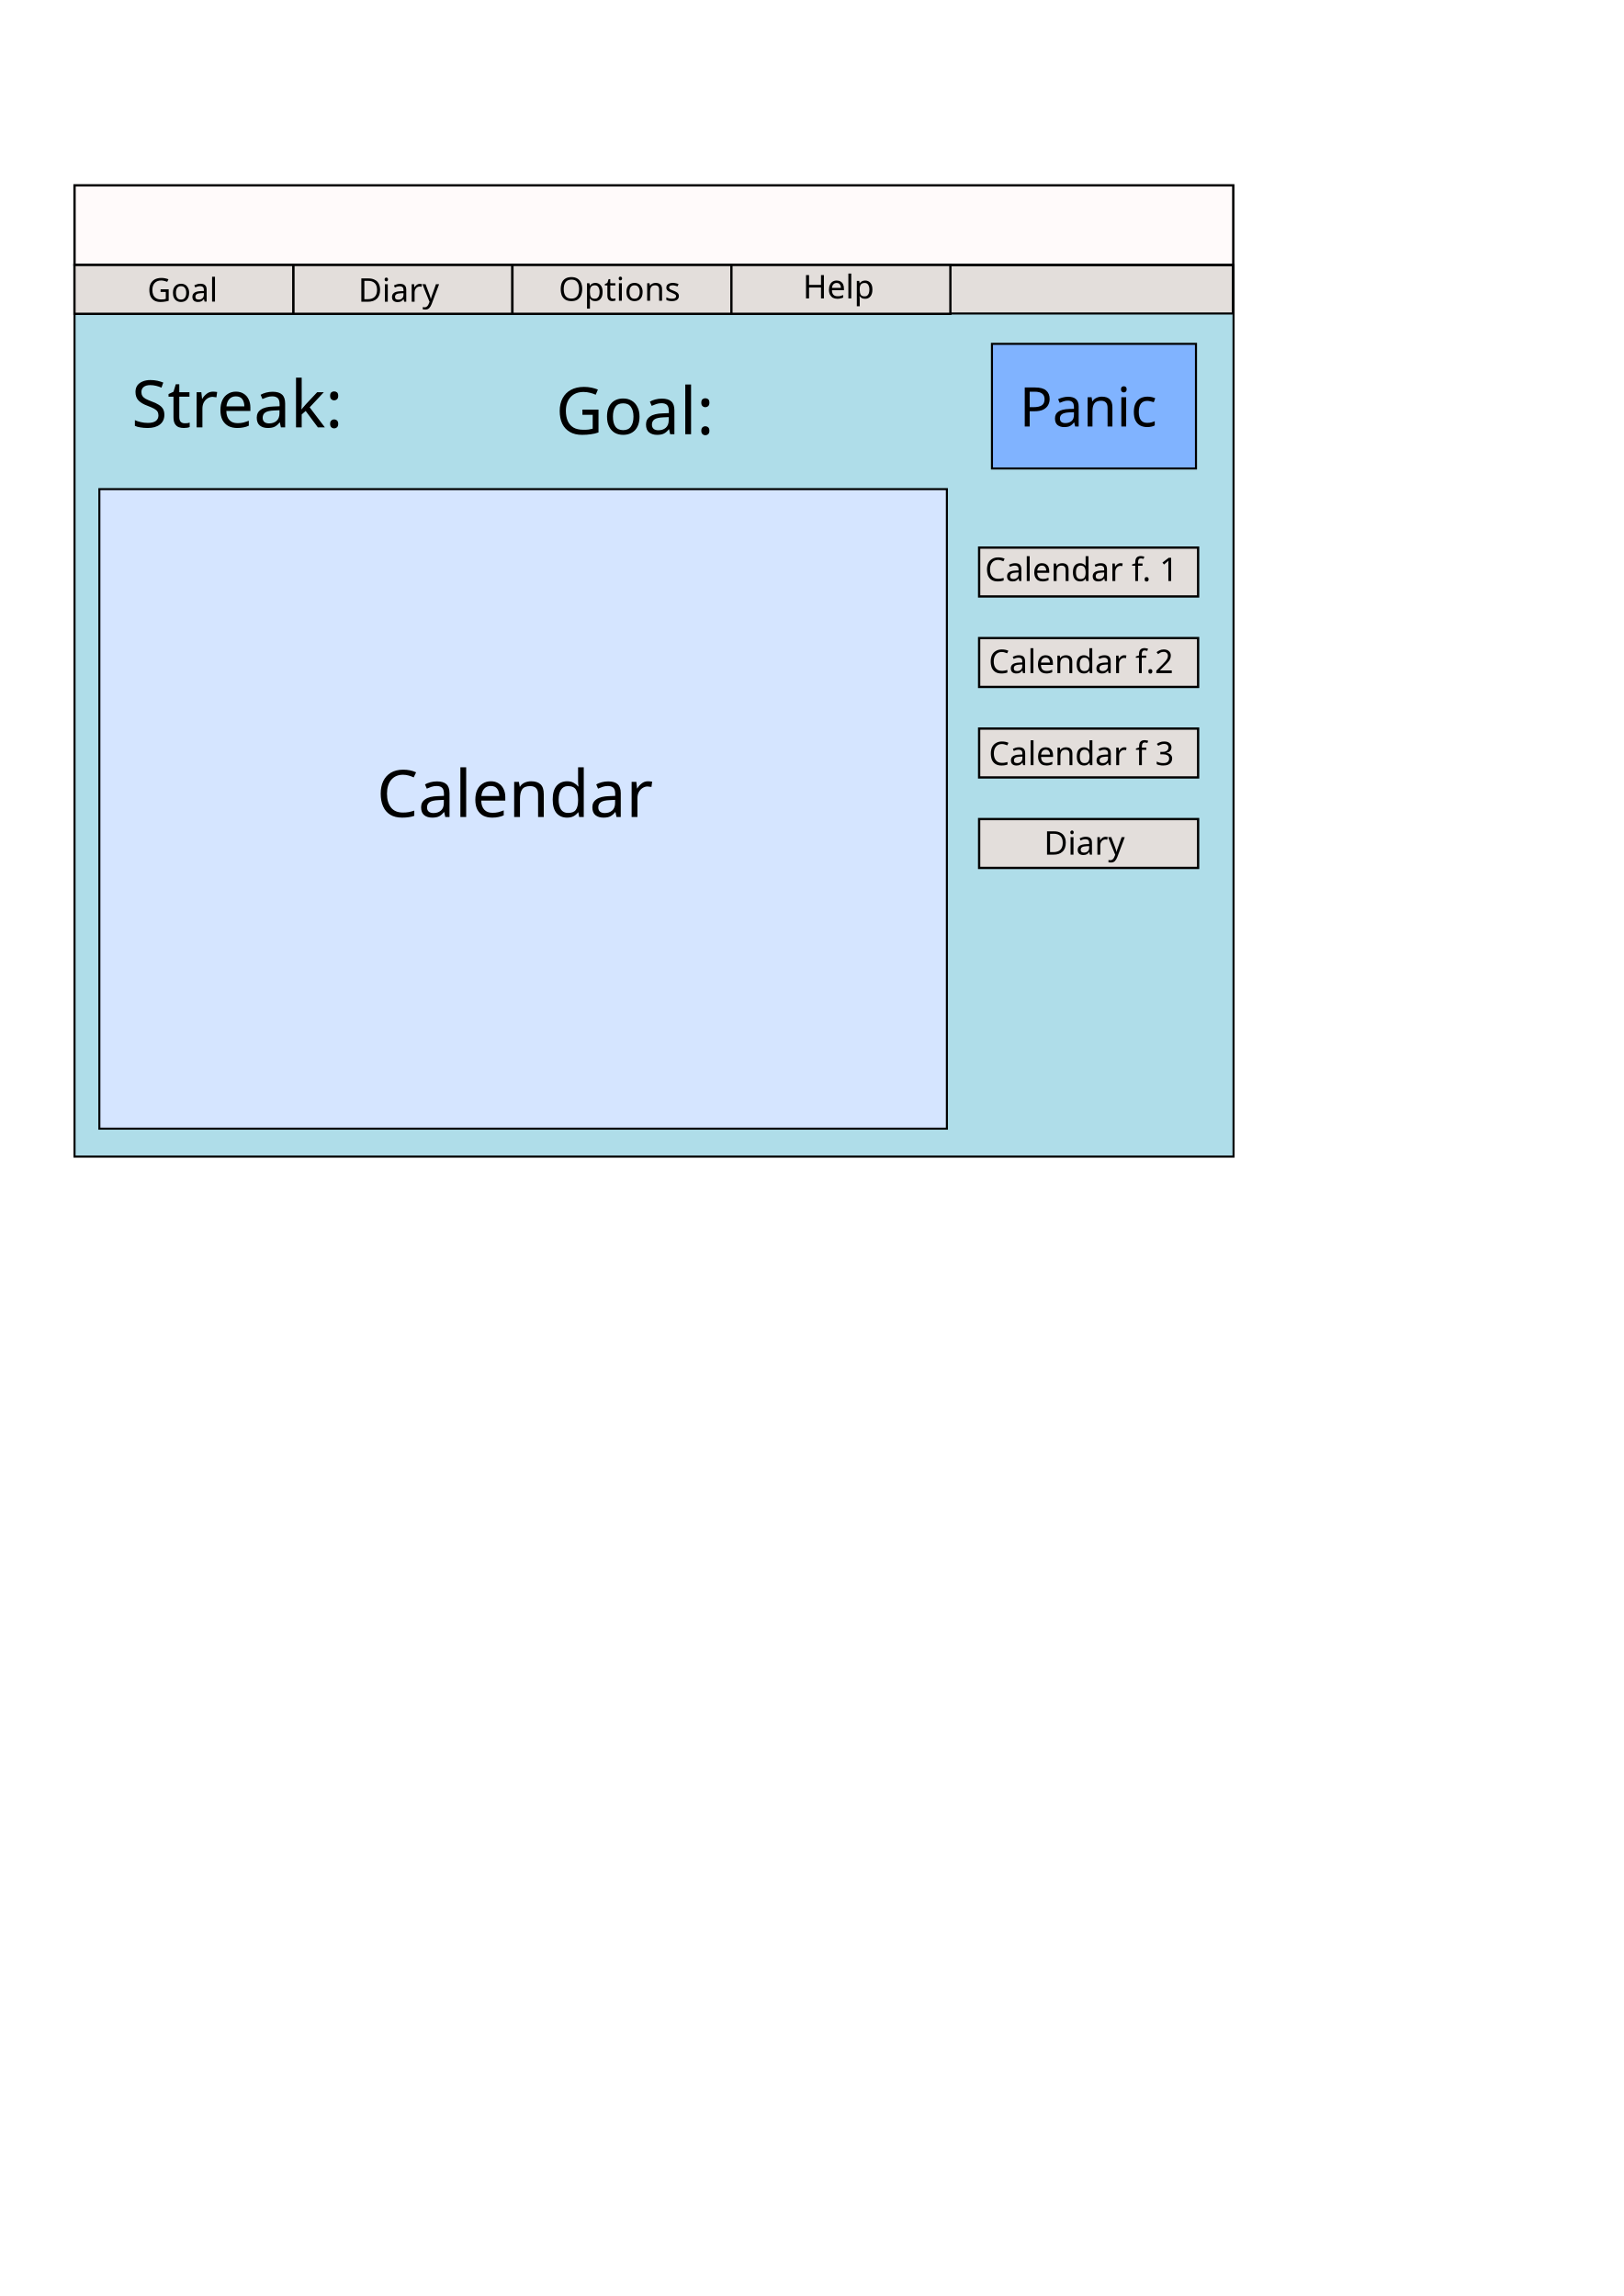
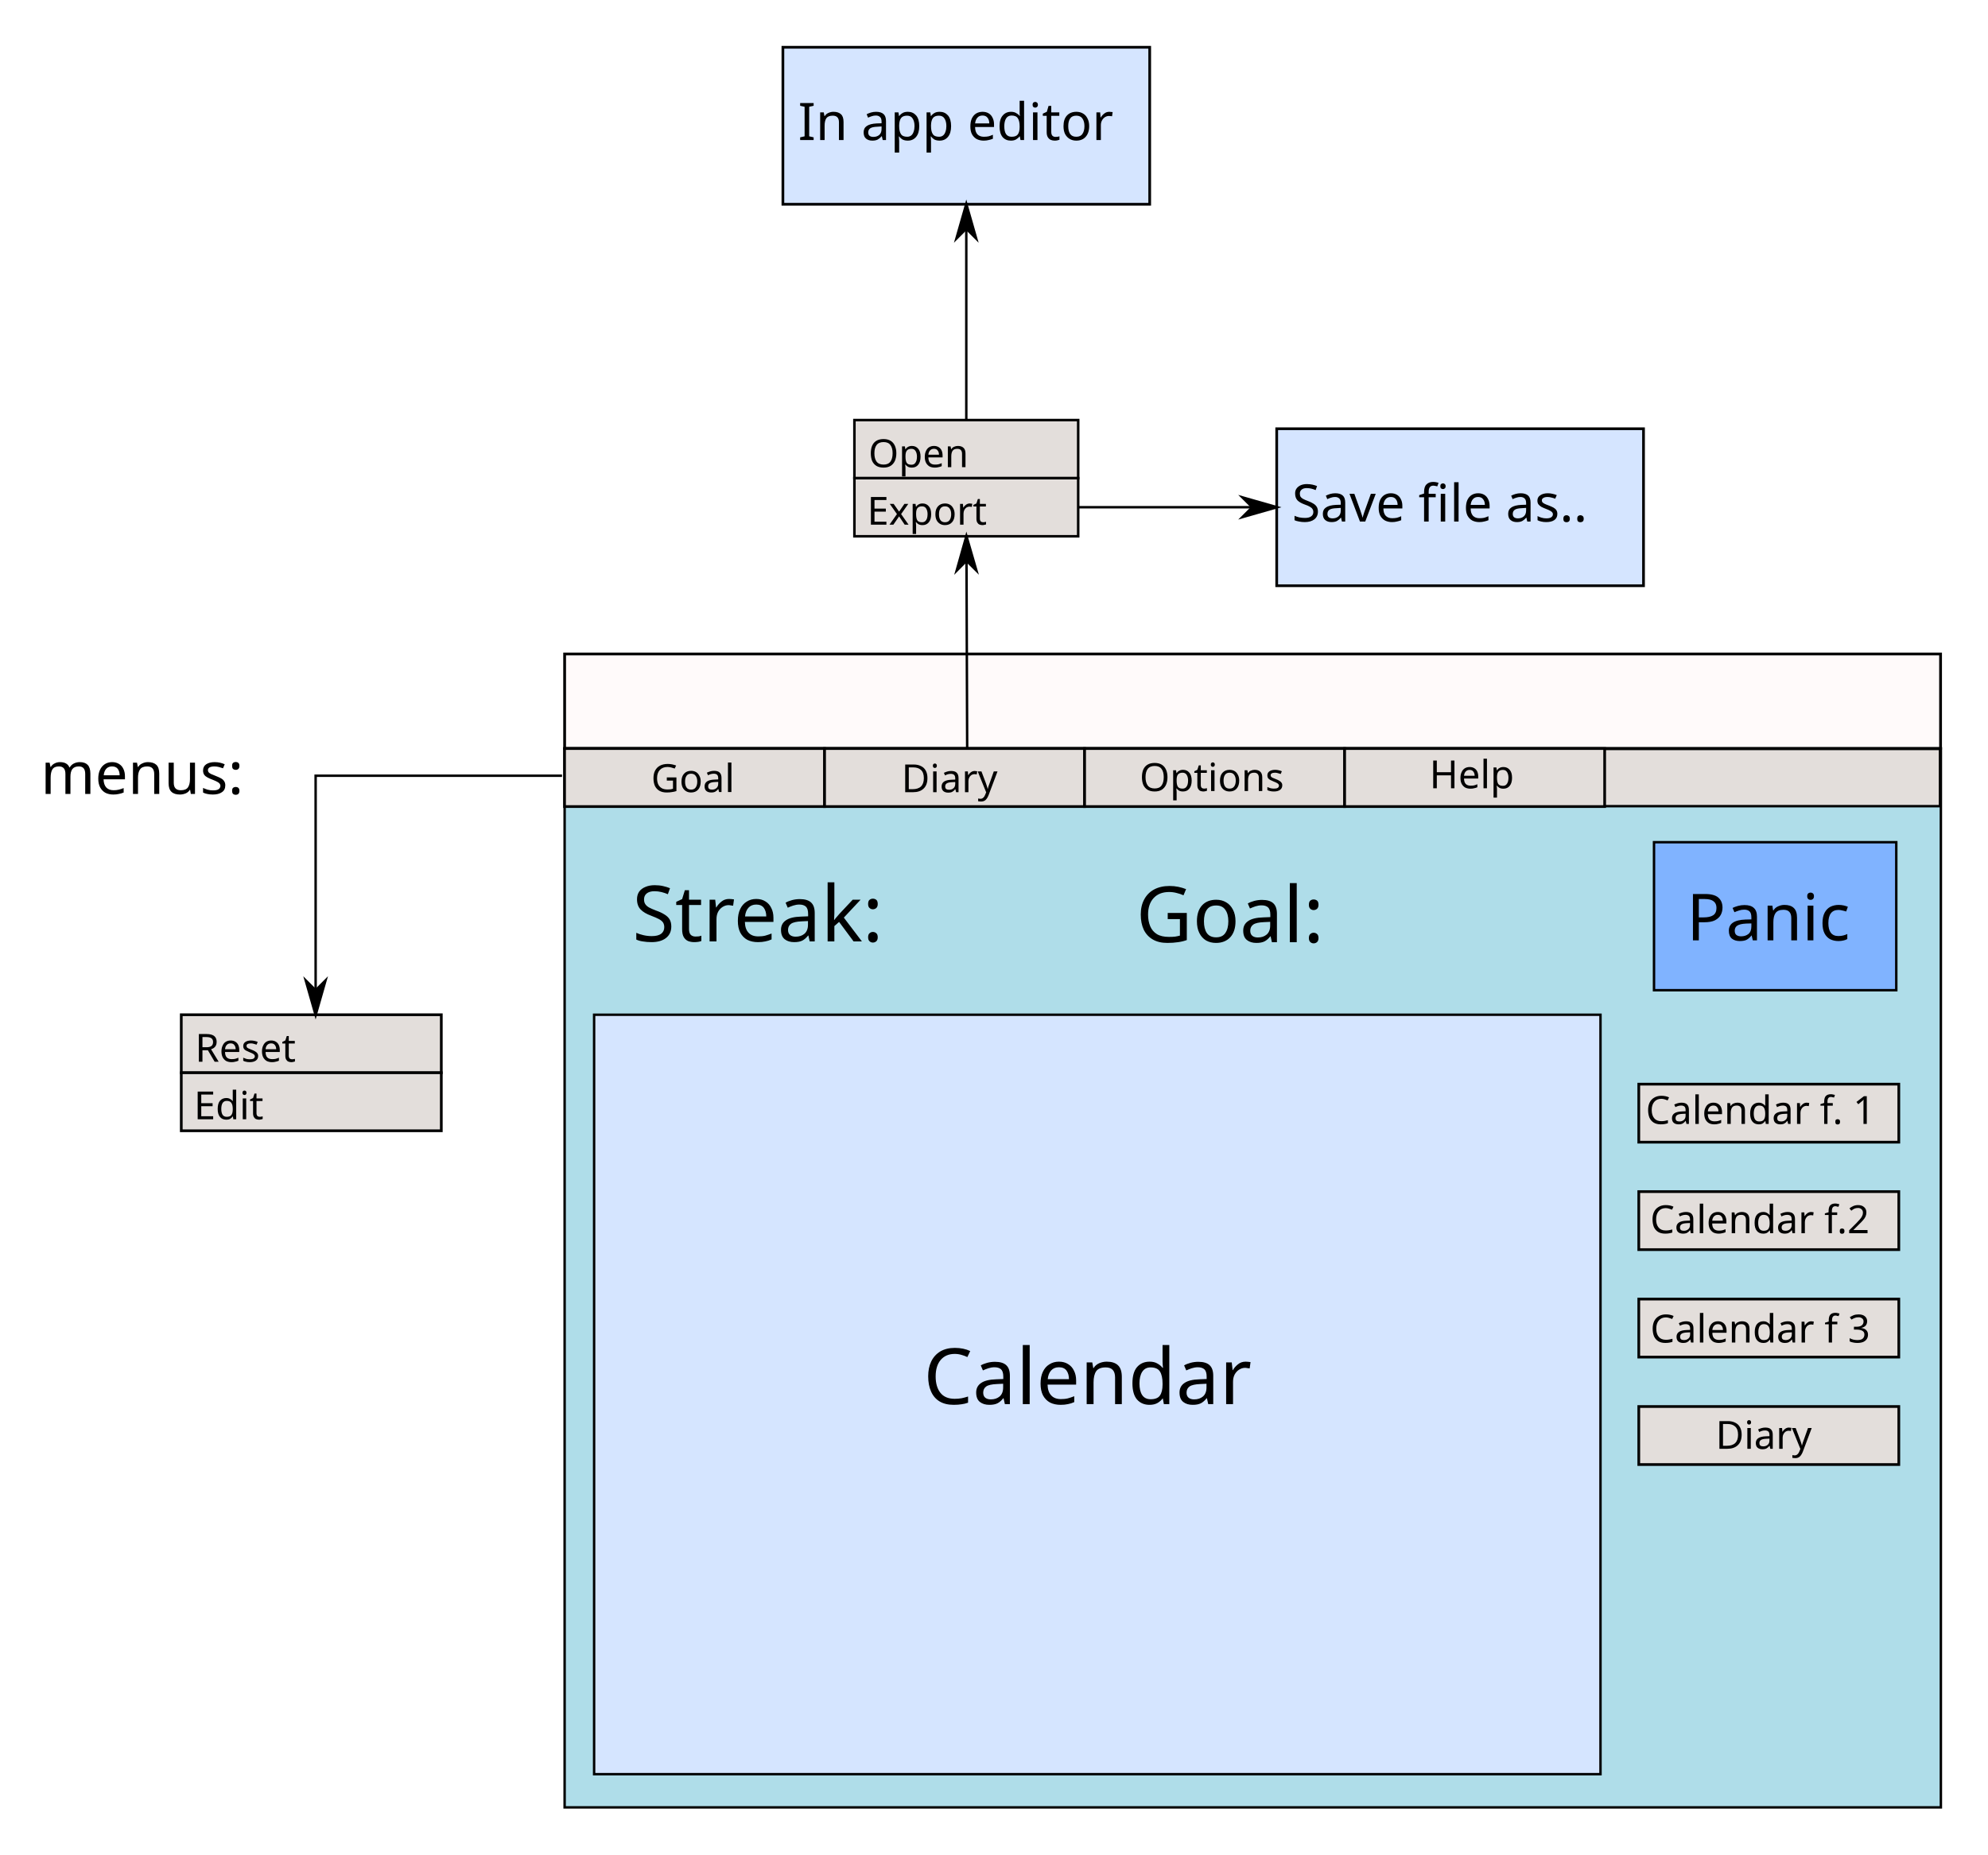
- <svg xmlns="http://www.w3.org/2000/svg" width="210mm" height="297mm" viewBox="0 0 210 297" version="1.1" id="svg8">
-   <defs id="defs2" />
-   <g id="layer1">
+ <svg xmlns="http://www.w3.org/2000/svg" width="216.531mm" height="202.011mm" viewBox="0 0 216.531 202.011" version="1.1" id="svg8">
+   <defs id="defs2">
+     <marker orient="auto" refY="0" refX="0" id="marker7199" style="overflow:visible">
+       <path id="path7197" d="M 0,0 5,-5 -12.5,0 5,5 Z" style="fill:#000000;fill-opacity:1;fill-rule:evenodd;stroke:#000000;stroke-width:1pt;stroke-opacity:1" transform="matrix(-0.8,0,0,-0.8,-10,0)" />
+     </marker>
+     <marker style="overflow:visible" id="marker7113" refX="0" refY="0" orient="auto">
+       <path transform="matrix(0.8,0,0,0.8,10,0)" style="fill:#000000;fill-opacity:1;fill-rule:evenodd;stroke:#000000;stroke-width:1pt;stroke-opacity:1" d="M 0,0 5,-5 -12.5,0 5,5 Z" id="path7111" />
+     </marker>
+     <marker style="overflow:visible" id="marker7037" refX="0" refY="0" orient="auto">
+       <path transform="matrix(-0.8,0,0,-0.8,-10,0)" style="fill:#000000;fill-opacity:1;fill-rule:evenodd;stroke:#000000;stroke-width:1pt;stroke-opacity:1" d="M 0,0 5,-5 -12.5,0 5,5 Z" id="path7035" />
+     </marker>
+     <marker orient="auto" refY="0" refX="0" id="marker6873" style="overflow:visible">
+       <path id="path6871" d="M 0,0 5,-5 -12.5,0 5,5 Z" style="fill:#000000;fill-opacity:1;fill-rule:evenodd;stroke:#000000;stroke-width:1pt;stroke-opacity:1" transform="matrix(0.8,0,0,0.8,10,0)" />
+     </marker>
+     <marker style="overflow:visible" id="marker6821" refX="0" refY="0" orient="auto">
+       <path transform="matrix(0.8,0,0,0.8,10,0)" style="fill:#000000;fill-opacity:1;fill-rule:evenodd;stroke:#000000;stroke-width:1pt;stroke-opacity:1" d="M 0,0 5,-5 -12.5,0 5,5 Z" id="path6819" />
+     </marker>
+     <marker orient="auto" refY="0" refX="0" id="marker6741" style="overflow:visible">
+       <path id="path6739" d="M 0,0 5,-5 -12.5,0 5,5 Z" style="fill:#000000;fill-opacity:1;fill-rule:evenodd;stroke:#000000;stroke-width:1pt;stroke-opacity:1" transform="matrix(0.8,0,0,0.8,10,0)" />
+     </marker>
+     <marker style="overflow:visible" id="marker6638" refX="0" refY="0" orient="auto">
+       <path transform="matrix(0.8,0,0,0.8,10,0)" style="fill:#000000;fill-opacity:1;fill-rule:evenodd;stroke:#000000;stroke-width:1pt;stroke-opacity:1" d="M 0,0 5,-5 -12.5,0 5,5 Z" id="path6636" />
+     </marker>
+     <marker orient="auto" refY="0" refX="0" id="Arrow1Lstart" style="overflow:visible">
+       <path id="path6046" d="M 0,0 5,-5 -12.5,0 5,5 Z" style="fill:#000000;fill-opacity:1;fill-rule:evenodd;stroke:#000000;stroke-width:1pt;stroke-opacity:1" transform="matrix(0.8,0,0,0.8,10,0)" />
+     </marker>
+   </defs>
+   <g id="layer1" transform="translate(51.8593,47.2641)">
    <rect style="fill:#afdde9;fill-opacity:1;fill-rule:nonzero;stroke:#000000;stroke-width:0.265;stroke-miterlimit:4;stroke-dasharray:none;stroke-dashoffset:0;stroke-opacity:1" id="rect8450-3" width="149.9" height="115.358" x="9.639" y="34.257" />
    <rect style="fill:#e3dedb;fill-opacity:1;fill-rule:nonzero;stroke:#000000;stroke-width:0.265;stroke-miterlimit:4;stroke-dasharray:none;stroke-dashoffset:0;stroke-opacity:1" id="rect8484-9" width="149.773" height="6.236" x="9.672" y="34.317" />
    <rect style="fill:#fffafa;fill-opacity:1;fill-rule:nonzero;stroke:#000000;stroke-width:0.302;stroke-miterlimit:4;stroke-dasharray:none;stroke-dashoffset:0;stroke-opacity:1" id="rect8450" width="149.866" height="10.282" x="9.639" y="23.975" />
    <rect style="fill:#e3dedb;fill-opacity:1;fill-rule:nonzero;stroke:#000000;stroke-width:0.295;stroke-miterlimit:4;stroke-dasharray:none;stroke-dashoffset:0;stroke-opacity:1" id="rect8484" width="28.322" height="6.32" x="9.63" y="34.275" />
    <rect style="fill:#e3dedb;fill-opacity:1;fill-rule:nonzero;stroke:#000000;stroke-width:0.295;stroke-miterlimit:4;stroke-dasharray:none;stroke-dashoffset:0;stroke-opacity:1" id="rect8484-0" width="28.322" height="6.32" x="37.952" y="34.275" />
    <rect style="fill:#e3dedb;fill-opacity:1;fill-rule:nonzero;stroke:#000000;stroke-width:0.295;stroke-miterlimit:4;stroke-dasharray:none;stroke-dashoffset:0;stroke-opacity:1" id="rect8484-0-9" width="28.322" height="6.32" x="66.274" y="34.275" />
    <rect style="fill:#e3dedb;fill-opacity:1;fill-rule:nonzero;stroke:#000000;stroke-width:0.295;stroke-miterlimit:4;stroke-dasharray:none;stroke-dashoffset:0;stroke-opacity:1" id="rect8484-0-9-2" width="28.322" height="6.32" x="94.596" y="34.275" />
    <text xml:space="preserve" style="font-style:normal;font-weight:normal;font-size:4.233px;line-height:1.25;font-family:sans-serif;letter-spacing:0px;word-spacing:0px;fill:#000000;fill-opacity:1;stroke:none;stroke-width:0.265" x="19.049" y="39.013" id="text8535">
      <tspan id="tspan8533" x="19.049" y="39.013" style="stroke-width:0.265">Goal</tspan>
      <tspan x="19.049" y="44.305" style="stroke-width:0.265" id="tspan8537" />
    </text>
    <text xml:space="preserve" style="font-style:normal;font-weight:normal;font-size:4.233px;line-height:1.25;font-family:sans-serif;letter-spacing:0px;word-spacing:0px;fill:#000000;fill-opacity:1;stroke:none;stroke-width:0.265" x="46.33" y="39.032" id="text8535-8">
      <tspan x="46.33" y="39.032" style="stroke-width:0.265" id="tspan8537-3">Diary</tspan>
    </text>
    <text xml:space="preserve" style="font-style:normal;font-weight:normal;font-size:4.233px;line-height:1.25;font-family:sans-serif;letter-spacing:0px;word-spacing:0px;fill:#000000;fill-opacity:1;stroke:none;stroke-width:0.265" x="72.252" y="38.903" id="text8535-8-0">
      <tspan x="72.252" y="38.903" style="stroke-width:0.265" id="tspan8537-3-9">Options</tspan>
    </text>
    <text xml:space="preserve" style="font-style:normal;font-weight:normal;font-size:4.233px;line-height:1.25;font-family:sans-serif;letter-spacing:0px;word-spacing:0px;fill:#000000;fill-opacity:1;stroke:none;stroke-width:0.265" x="103.841" y="38.603" id="text8535-8-0-9">
      <tspan x="103.841" y="38.603" style="stroke-width:0.265" id="tspan8537-3-9-9">Help</tspan>
    </text>
    <text xml:space="preserve" style="font-style:normal;font-weight:normal;font-size:8.467px;line-height:1.25;font-family:sans-serif;letter-spacing:0px;word-spacing:0px;fill:#000000;fill-opacity:1;stroke:none;stroke-width:0.265" x="17.009" y="55.284" id="text8629">
      <tspan id="tspan8627" x="17.009" y="55.284" style="stroke-width:0.265">Streak:</tspan>
    </text>
-     <text xml:space="preserve" style="font-style:normal;font-weight:normal;font-size:8.467px;line-height:1.25;font-family:sans-serif;letter-spacing:0px;word-spacing:0px;fill:#000000;fill-opacity:1;stroke:none;stroke-width:0.265" x="71.875" y="56.173" id="text8629-8">
-       <tspan id="tspan8627-5" x="71.875" y="56.173" style="stroke-width:0.265">Goal:</tspan>
+     <text xml:space="preserve" style="font-style:normal;font-weight:normal;font-size:8.467px;line-height:1.25;font-family:sans-serif;letter-spacing:0px;word-spacing:0px;fill:#000000;fill-opacity:1;stroke:none;stroke-width:0.265" x="71.875" y="55.373" id="text8629-8">
+       <tspan id="tspan8627-5" x="71.875" y="55.373" style="stroke-width:0.265">Goal:</tspan>
    </text>
    <rect style="fill:#80b3ff;fill-opacity:1;fill-rule:nonzero;stroke:#000000;stroke-width:0.265;stroke-miterlimit:4;stroke-dasharray:none;stroke-dashoffset:0;stroke-opacity:1" id="rect8484-0-9-2-1" width="26.388" height="16.122" x="128.294" y="44.478" />
    <text xml:space="preserve" style="font-style:normal;font-weight:normal;font-size:4.233px;line-height:1.25;font-family:sans-serif;letter-spacing:0px;word-spacing:0px;fill:#000000;fill-opacity:1;stroke:none;stroke-width:0.265;stroke-miterlimit:4;stroke-dasharray:none" x="131.847" y="55.169" id="text8535-8-0-9-7">
      <tspan x="131.847" y="55.169" style="font-size:7.056px;stroke-width:0.265;stroke-miterlimit:4;stroke-dasharray:none" id="tspan8537-3-9-9-2">Panic </tspan>
    </text>
    <rect style="fill:#d5e5ff;fill-opacity:1;fill-rule:nonzero;stroke:#000000;stroke-width:0.264;stroke-miterlimit:4;stroke-dasharray:none;stroke-dashoffset:0;stroke-opacity:1" id="rect8670" width="109.614" height="82.726" x="12.851" y="63.272" />
    <rect style="fill:#e3dedb;fill-opacity:1;fill-rule:nonzero;stroke:#000000;stroke-width:0.295;stroke-miterlimit:4;stroke-dasharray:none;stroke-dashoffset:0;stroke-opacity:1" id="rect8484-0-9-2-3" width="28.322" height="6.32" x="126.635" y="70.834" />
    <text xml:space="preserve" style="font-style:normal;font-weight:normal;font-size:4.233px;line-height:1.25;font-family:sans-serif;letter-spacing:0px;word-spacing:0px;fill:#000000;fill-opacity:1;stroke:none;stroke-width:0.265" x="127.388" y="75.162" id="text8535-8-0-9-8">
      <tspan x="127.388" y="75.162" style="stroke-width:0.265" id="tspan8537-3-9-9-7">Calendar f. 1</tspan>
    </text>
    <rect style="fill:#e3dedb;fill-opacity:1;fill-rule:nonzero;stroke:#000000;stroke-width:0.295;stroke-miterlimit:4;stroke-dasharray:none;stroke-dashoffset:0;stroke-opacity:1" id="rect8484-0-9-2-6" width="28.322" height="6.32" x="126.635" y="82.539" />
    <text xml:space="preserve" style="font-style:normal;font-weight:normal;font-size:4.233px;line-height:1.25;font-family:sans-serif;letter-spacing:0px;word-spacing:0px;fill:#000000;fill-opacity:1;stroke:none;stroke-width:0.265" x="127.866" y="87.068" id="text8535-8-0-9-6">
      <tspan x="127.866" y="87.068" style="stroke-width:0.265" id="tspan8537-3-9-9-0">Calendar f.2 </tspan>
    </text>
    <rect style="fill:#e3dedb;fill-opacity:1;fill-rule:nonzero;stroke:#000000;stroke-width:0.295;stroke-miterlimit:4;stroke-dasharray:none;stroke-dashoffset:0;stroke-opacity:1" id="rect8484-0-9-2-0" width="28.322" height="6.32" x="126.635" y="94.245" />
    <text xml:space="preserve" style="font-style:normal;font-weight:normal;font-size:4.233px;line-height:1.25;font-family:sans-serif;letter-spacing:0px;word-spacing:0px;fill:#000000;fill-opacity:1;stroke:none;stroke-width:0.265" x="127.883" y="98.974" id="text8535-8-0-9-0">
      <tspan x="127.883" y="98.974" style="stroke-width:0.265" id="tspan8713">Calendar f 3</tspan>
    </text>
    <rect style="fill:#e3dedb;fill-opacity:1;fill-rule:nonzero;stroke:#000000;stroke-width:0.295;stroke-miterlimit:4;stroke-dasharray:none;stroke-dashoffset:0;stroke-opacity:1" id="rect8484-0-9-2-0-1" width="28.322" height="6.32" x="126.635" y="105.95" />
    <text xml:space="preserve" style="font-style:normal;font-weight:normal;font-size:4.233px;line-height:1.25;font-family:sans-serif;letter-spacing:0px;word-spacing:0px;fill:#000000;fill-opacity:1;stroke:none;stroke-width:0.265" x="135.012" y="110.554" id="text8535-8-0-9-0-9">
      <tspan x="135.012" y="110.554" style="stroke-width:0.265" id="tspan8713-8">Diary</tspan>
    </text>
    <text xml:space="preserve" style="font-style:normal;font-weight:normal;font-size:8.467px;line-height:1.25;font-family:sans-serif;letter-spacing:0px;word-spacing:0px;fill:#000000;fill-opacity:1;stroke:none;stroke-width:0.265" x="48.721" y="105.688" id="text8629-8-3">
      <tspan id="tspan8627-5-5" x="48.721" y="105.688" style="stroke-width:0.265">Calendar</tspan>
    </text>
+     <rect style="fill:#e3dedb;fill-opacity:1;fill-rule:nonzero;stroke:#000000;stroke-width:0.295;stroke-miterlimit:4;stroke-dasharray:none;stroke-dashoffset:0;stroke-opacity:1" id="rect8484-0-9-2-3-3" width="28.322" height="6.32" x="-32.115" y="63.273" />
+     <text xml:space="preserve" style="font-style:normal;font-weight:normal;font-size:4.233px;line-height:1.25;font-family:sans-serif;letter-spacing:0px;word-spacing:0px;fill:#000000;fill-opacity:1;stroke:none;stroke-width:0.265" x="-30.606" y="68.391" id="text8535-8-0-9-8-5">
+       <tspan x="-30.606" y="68.391" style="stroke-width:0.265" id="tspan8537-3-9-9-7-4">Reset</tspan>
+     </text>
+     <rect style="fill:#e3dedb;fill-opacity:1;fill-rule:nonzero;stroke:#000000;stroke-width:0.295;stroke-miterlimit:4;stroke-dasharray:none;stroke-dashoffset:0;stroke-opacity:1" id="rect8484-0-9-2-3-3-4" width="28.322" height="6.32" x="-32.115" y="69.592" />
+     <text xml:space="preserve" style="font-style:normal;font-weight:normal;font-size:4.233px;line-height:1.25;font-family:sans-serif;letter-spacing:0px;word-spacing:0px;fill:#000000;fill-opacity:1;stroke:none;stroke-width:0.265" x="-30.606" y="74.71" id="text8535-8-0-9-8-5-8">
+       <tspan x="-30.606" y="78.456" style="stroke-width:0.265" id="tspan8537-3-9-9-7-4-0" />
+     </text>
+     <text xml:space="preserve" style="font-style:normal;font-weight:normal;font-size:4.233px;line-height:1.25;font-family:sans-serif;letter-spacing:0px;word-spacing:0px;fill:#000000;fill-opacity:1;stroke:none;stroke-width:0.265" x="-30.735" y="74.657" id="text8535-8-0-9-8-5-3">
+       <tspan x="-30.735" y="74.657" style="stroke-width:0.265" id="tspan8537-3-9-9-7-4-9">Edit</tspan>
+     </text>
+     <rect style="fill:#e3dedb;fill-opacity:1;fill-rule:nonzero;stroke:#000000;stroke-width:0.274;stroke-miterlimit:4;stroke-dasharray:none;stroke-dashoffset:0;stroke-opacity:1" id="rect8484-0-9-2-3-3-1" width="24.374" height="6.33" x="41.202" y="-1.506" />
+     <text xml:space="preserve" style="font-style:normal;font-weight:normal;font-size:4.233px;line-height:1.25;font-family:sans-serif;letter-spacing:0px;word-spacing:0px;fill:#000000;fill-opacity:1;stroke:none;stroke-width:0.265" x="42.721" y="3.623" id="text8535-8-0-9-8-5-9">
+       <tspan x="42.721" y="3.623" style="stroke-width:0.265" id="tspan8537-3-9-9-7-4-5">Open</tspan>
+     </text>
+     <rect style="fill:#e3dedb;fill-opacity:1;fill-rule:nonzero;stroke:#000000;stroke-width:0.274;stroke-miterlimit:4;stroke-dasharray:none;stroke-dashoffset:0;stroke-opacity:1" id="rect8484-0-9-2-3-3-4-1" width="24.374" height="6.33" x="41.202" y="4.824" />
+     <text xml:space="preserve" style="font-style:normal;font-weight:normal;font-size:4.233px;line-height:1.25;font-family:sans-serif;letter-spacing:0px;word-spacing:0px;fill:#000000;fill-opacity:1;stroke:none;stroke-width:0.265" x="42.592" y="9.889" id="text8535-8-0-9-8-5-3-3">
+       <tspan x="42.592" y="9.889" style="stroke-width:0.265" id="tspan8537-3-9-9-7-4-9-2">Export</tspan>
+     </text>
+     <path style="fill:none;fill-rule:evenodd;stroke:#000000;stroke-width:0.265px;stroke-linecap:butt;stroke-linejoin:miter;stroke-opacity:1;marker-start:url(#Arrow1Lstart)" d="m 53.401,11.155 0.083,23.102" id="path6612" />
+     <path style="display:inline;fill:none;fill-rule:evenodd;stroke:#000000;stroke-width:0.265px;stroke-linecap:butt;stroke-linejoin:miter;stroke-opacity:1;marker-start:url(#marker6638)" d="M -17.481,63.273 V 37.236 H 9.355" id="path6626" />
+     <path style="fill:none;fill-rule:evenodd;stroke:#000000;stroke-width:0.265px;stroke-linecap:butt;stroke-linejoin:miter;stroke-opacity:1" d="m -14.174,63.273 v 0" id="path6628" />
+     <text xml:space="preserve" style="font-style:normal;font-weight:normal;font-size:8.467px;line-height:1.25;font-family:sans-serif;letter-spacing:0px;word-spacing:0px;fill:#000000;fill-opacity:1;stroke:none;stroke-width:0.265" x="-47.436" y="39.22" id="text6690">
+       <tspan id="tspan6688" x="-47.436" y="39.22" style="font-size:6.35px;stroke-width:0.265">menus:</tspan>
+     </text>
+     <g id="g6722" transform="translate(4.604906)">
+       <rect y="-42.116" x="28.808" height="17.101" width="39.952" id="rect6692" style="fill:#d5e5ff;fill-opacity:1;fill-rule:nonzero;stroke:#000000;stroke-width:0.295;stroke-miterlimit:4;stroke-dasharray:none;stroke-dashoffset:0;stroke-opacity:1" />
+       <text id="text6696" y="-32.009" x="30.469" style="font-style:normal;font-weight:normal;font-size:8.467px;line-height:1.25;font-family:sans-serif;letter-spacing:0px;word-spacing:0px;fill:#000000;fill-opacity:1;stroke:none;stroke-width:0.265" xml:space="preserve">
+         <tspan style="font-size:5.644px;stroke-width:0.265" y="-32.009" x="30.469" id="tspan6694">In app editor</tspan>
+       </text>
+     </g>
+     <g id="g6727" transform="translate(0,-0.6267259)">
+       <rect y="0.066" x="87.199" height="17.101" width="39.952" id="rect6692-5" style="fill:#d5e5ff;fill-opacity:1;fill-rule:nonzero;stroke:#000000;stroke-width:0.295;stroke-miterlimit:4;stroke-dasharray:none;stroke-dashoffset:0;stroke-opacity:1" />
+       <text id="text6696-9" y="10.173" x="88.86" style="font-style:normal;font-weight:normal;font-size:8.467px;line-height:1.25;font-family:sans-serif;letter-spacing:0px;word-spacing:0px;fill:#000000;fill-opacity:1;stroke:none;stroke-width:0.265" xml:space="preserve">
+         <tspan style="font-size:5.644px;stroke-width:0.265" y="10.173" x="88.86" id="tspan6694-5">Save file as..</tspan>
+       </text>
+     </g>
+     <path style="fill:none;fill-rule:evenodd;stroke:#000000;stroke-width:0.265px;stroke-linecap:butt;stroke-linejoin:miter;stroke-opacity:1;marker-end:url(#marker7037)" d="m 65.576,7.989 21.623,0" id="path6729" />
+     <path style="fill:none;fill-rule:evenodd;stroke:#000000;stroke-width:0.265px;stroke-linecap:butt;stroke-linejoin:miter;stroke-opacity:1;marker-end:url(#marker7199)" d="M 53.389,-1.506 V -25.016" id="path6731" />
  </g>
</svg>
